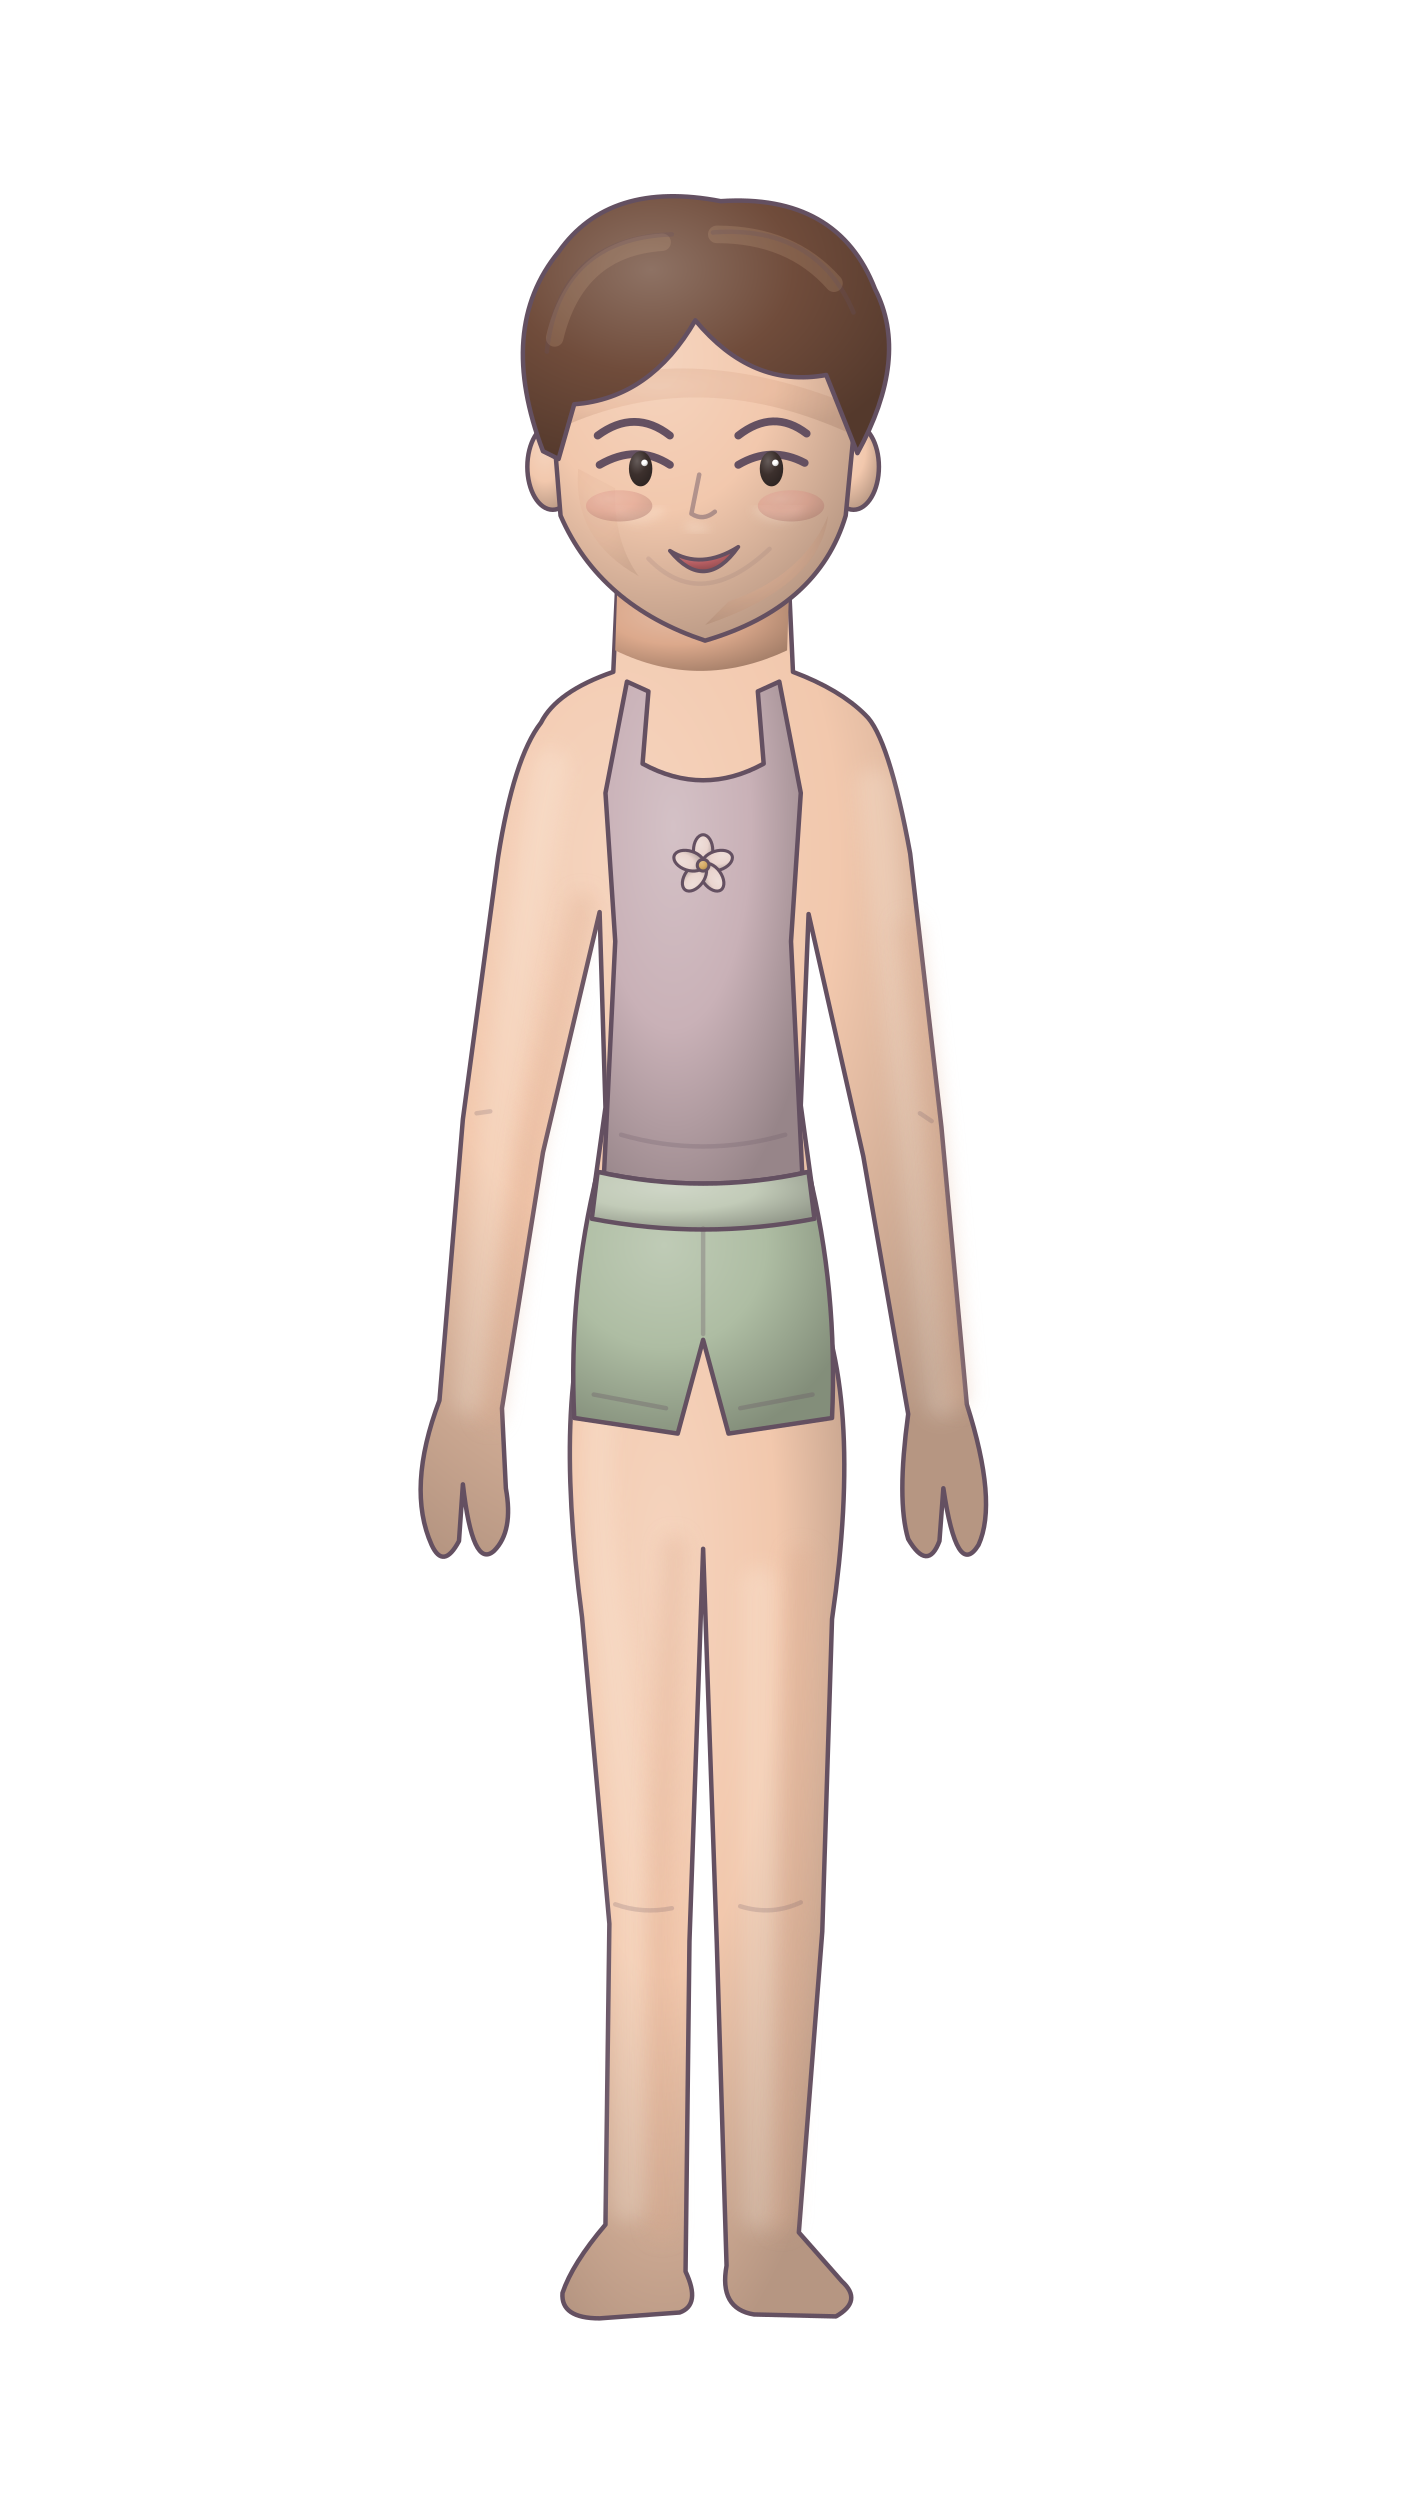
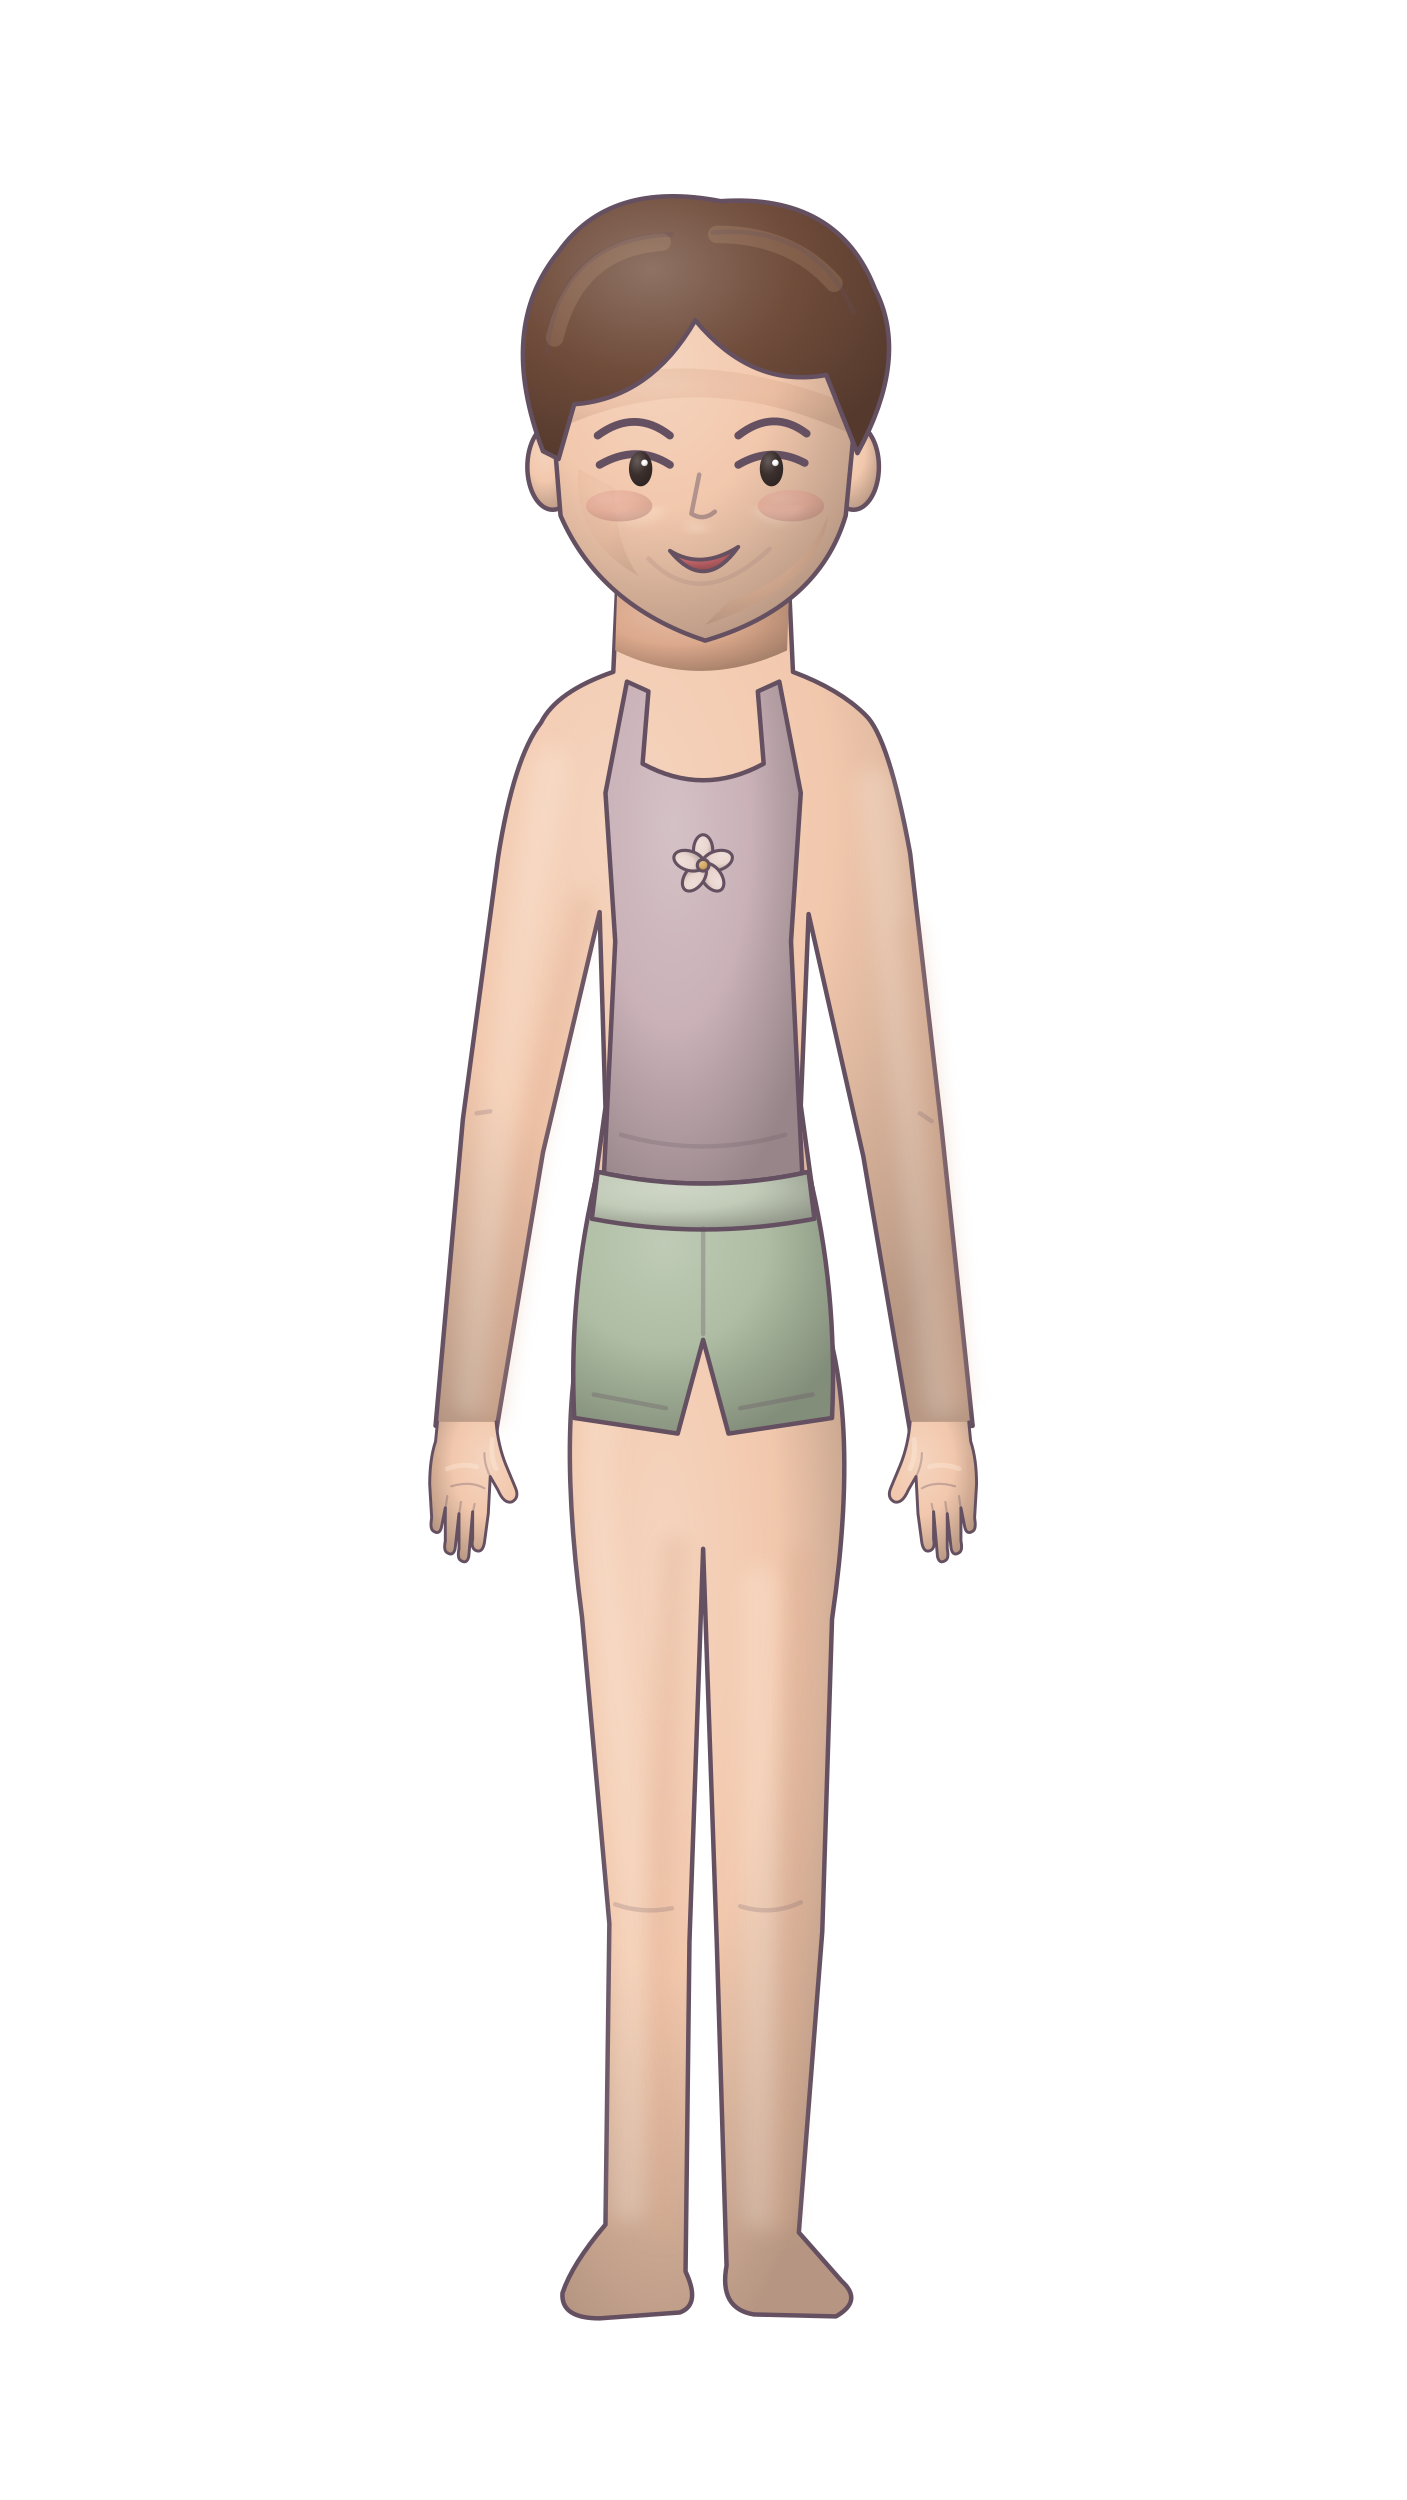
<svg xmlns="http://www.w3.org/2000/svg" width="720" height="1280" viewBox="0 0 720 1280" fill="none">
  <defs>
-     <radialGradient id="m920ea0-0" cx="35%" cy="28%" r="78%">
+     <radialGradient id="m1tvkqkn-0" cx="35%" cy="28%" r="78%">
      <stop stop-color="#f5d4be" />
      <stop offset=".5" stop-color="#f2c8ad" />
      <stop offset="1" stop-color="#b69682" />
    </radialGradient>
-     <radialGradient id="m920ea0-1" cx="35%" cy="28%" r="78%">
+     <radialGradient id="m1tvkqkn-1" cx="35%" cy="28%" r="78%">
      <stop stop-color="#e3bba4" />
      <stop offset=".5" stop-color="#dca98c" />
      <stop offset="1" stop-color="#a57f69" />
    </radialGradient>
-     <radialGradient id="m920ea0-2" cx="35%" cy="28%" r="78%">
+     <radialGradient id="m1tvkqkn-2" cx="35%" cy="28%" r="78%">
      <stop stop-color="#d4c1c6" />
      <stop offset=".5" stop-color="#c9b1b7" />
      <stop offset="1" stop-color="#978589" />
    </radialGradient>
-     <radialGradient id="m920ea0-3" cx="35%" cy="28%" r="78%">
+     <radialGradient id="m1tvkqkn-3" cx="35%" cy="28%" r="78%">
      <stop stop-color="#eeded9" />
      <stop offset=".5" stop-color="#ead5cf" />
      <stop offset="1" stop-color="#b0a09b" />
    </radialGradient>
-     <radialGradient id="m920ea0-4" cx="35%" cy="28%" r="78%">
+     <radialGradient id="m1tvkqkn-4" cx="35%" cy="28%" r="78%">
      <stop stop-color="#dfbd85" />
      <stop offset=".5" stop-color="#d7ac65" />
      <stop offset="1" stop-color="#a1814c" />
    </radialGradient>
-     <radialGradient id="m920ea0-5" cx="35%" cy="28%" r="78%">
+     <radialGradient id="m1tvkqkn-5" cx="35%" cy="28%" r="78%">
      <stop stop-color="#bfcbb6" />
      <stop offset=".5" stop-color="#aebda3" />
      <stop offset="1" stop-color="#838e7a" />
    </radialGradient>
-     <radialGradient id="m920ea0-6" cx="35%" cy="28%" r="78%">
+     <radialGradient id="m1tvkqkn-6" cx="35%" cy="28%" r="78%">
      <stop stop-color="#cfd6c7" />
      <stop offset=".5" stop-color="#c2cbb8" />
      <stop offset="1" stop-color="#92988a" />
    </radialGradient>
-     <radialGradient id="m920ea0-7" cx="35%" cy="28%" r="78%">
+     <radialGradient id="m1tvkqkn-7" cx="35%" cy="28%" r="78%">
      <stop stop-color="#e3a9a0" />
      <stop offset=".5" stop-color="#db9287" />
      <stop offset="1" stop-color="#a46e65" />
    </radialGradient>
-     <radialGradient id="m920ea0-8" cx="35%" cy="28%" r="78%">
+     <radialGradient id="m1tvkqkn-8" cx="35%" cy="28%" r="78%">
      <stop stop-color="#655b59" />
      <stop offset=".5" stop-color="#3c302d" />
      <stop offset="1" stop-color="#2d2422" />
    </radialGradient>
-     <radialGradient id="m920ea0-9" cx="35%" cy="28%" r="78%">
+     <radialGradient id="m1tvkqkn-9" cx="35%" cy="28%" r="78%">
      <stop stop-color="#ffffff" />
      <stop offset=".5" stop-color="#fff" />
      <stop offset="1" stop-color="#bfbfbf" />
    </radialGradient>
-     <radialGradient id="m920ea0-10" cx="35%" cy="28%" r="78%">
+     <radialGradient id="m1tvkqkn-10" cx="35%" cy="28%" r="78%">
      <stop stop-color="#c58083" />
      <stop offset=".5" stop-color="#b65e62" />
      <stop offset="1" stop-color="#89474a" />
    </radialGradient>
-     <radialGradient id="m920ea0-11" cx="35%" cy="28%" r="78%">
+     <radialGradient id="m1tvkqkn-11" cx="35%" cy="28%" r="78%">
      <stop stop-color="#8e7264" />
      <stop offset=".5" stop-color="#704c3b" />
      <stop offset="1" stop-color="#54392c" />
    </radialGradient>
  </defs>
  <g stroke="#645061" stroke-width="2.3" stroke-linecap="round" stroke-linejoin="round">
    <defs>
      <filter id="skin-soft" x="-.15" y="-.15" width="1.3" height="1.3">
        <feGaussianBlur stdDeviation="5" />
      </filter>
      <filter id="face-soft">
        <feGaussianBlur stdDeviation="2.5" />
      </filter>
    </defs>
-     <path d="M307 654 Q282 707 298 828 L312 985 L310 1139 Q293 1159 288 1174 Q287 1187 307 1187 L348 1184 Q359 1180 351 1163 L353 994 L360 793 L367 995 L372 1160 Q368 1182 386 1185 L428 1186 Q442 1178 431 1168 L409 1143 L421 989 L426 829 Q443 712 414 655Z" fill="url(#m920ea0-0)" />
-     <path d="M316 300 L314 344 Q285 354 277 370 Q263 388 255 439 L237 573 L225 717 Q208 762 221 791 Q227 804 235 789 L237 760 Q242 804 253 794 Q263 784 259 762 L257 721 L278 590 L307 467 L310 567 L299 646 Q305 683 360 684 Q414 683 421 646 L410 566 L414 468 L442 592 L465 724 Q459 768 465 788 Q475 805 481 789 L483 762 Q490 809 501 791 Q511 769 495 719 L482 577 L466 437 Q455 377 443 366 Q430 353 406 344 L404 300Z" fill="url(#m920ea0-0)" />
-     <path d="M316 302 Q357 329 404 302 L403 333 Q358 354 315 333Z" fill="url(#m920ea0-1)" stroke="none" />
+     <path d="M307 654 Q282 707 298 828 L312 985 L310 1139 Q293 1159 288 1174 Q287 1187 307 1187 L348 1184 Q359 1180 351 1163 L353 994 L360 793 L367 995 L372 1160 Q368 1182 386 1185 L428 1186 Q442 1178 431 1168 L409 1143 L421 989 L426 829 Q443 712 414 655Z" fill="url(#m1tvkqkn-0)" />
+     <path d="M316 300 L314 344 Q285 354 277 370 Q263 388 255 439 L237 573 L223 730 L254 733 L278 590 L307 467 L310 567 L299 646 Q305 683 360 684 Q414 683 421 646 L410 566 L414 468 L442 592 L466 733 L498 730 L482 577 L466 437 Q455 377 443 366 Q430 353 406 344 L404 300Z" fill="url(#m1tvkqkn-0)" />
+     <path d="M316 302 Q357 329 404 302 L403 333 Q358 354 315 333Z" fill="url(#m1tvkqkn-1)" stroke="none" />
    <path d="M307 708 Q302 774 313 841 L324 970 L322 1129 M389 811 L389 989 L389 1133 M282 392 Q267 476 254 581 L241 716 M448 402 L467 573 L482 717" fill="none" stroke="#fff5e8" stroke-width="18" opacity=".24" filter="url(#skin-soft)" />
    <path d="M345 792 L337 984 L339 1140 M410 798 L407 978 L400 1137 M298 463 L271 590 L251 724 M465 476 L477 577 L490 715" fill="none" stroke="#dca98c" stroke-width="12" opacity=".32" filter="url(#skin-soft)" />
-     <ellipse cx="283" cy="239" rx="13" ry="22" fill="url(#m920ea0-0)" />
-     <ellipse cx="437" cy="239" rx="13" ry="22" fill="url(#m920ea0-0)" />
-     <path d="M282 202 Q282 125 360 127 Q438 125 439 202 L433 264 Q419 311 361 328 Q307 310 287 264Z" fill="url(#m920ea0-0)" />
-     <path d="M285 202 Q350 173 435 207 L433 221 Q357 187 287 219Z" fill="url(#m920ea0-1)" stroke="none" opacity=".35" />
-     <path d="M296 240 Q293 276 327 295 Q314 277 315 250Z" fill="url(#m920ea0-1)" stroke="none" opacity=".22" />
-     <path d="M373 308 Q411 295 424 264 Q420 300 361 320Z" fill="url(#m920ea0-1)" stroke="none" opacity=".38" />
+     <g data-hand="left">
+       <g data-pose="relaxed" transform="translate(720 0) scale(-1 1)">
+         <path d="M466 728 Q465 740 461 750 L456 762 Q454 767 458 769 Q462 770 465 763 L469 756 L470 775 L472 790 Q473 795 476 794 Q479 793 478 788 L478 774 L480 797 Q481 801 484 799 Q486 798 485 793 L485 775 L487 793 Q488 797 491 795 Q493 794 492 789 L492 772 L494 782 Q495 786 498 784 Q500 783 499 777 L500 760 Q500 747 497 738 L496 728" fill="url(#m1tvkqkn-0)" data-part="hand-outline" stroke-width="1.5" />
+         <path d="M469 756 Q472 750 472 744 M472 762 Q479 758 489 761 M477 770 L478 775 M484 769 L485 776 M491 766 L492 773" fill="none" stroke-width="1.1" opacity=".32" />
+         <path d="M468 737 Q469 746 466 752 M476 751 Q483 749 491 752" fill="none" stroke="#fff4e7" stroke-width="2.5" opacity=".3" />
+         <path d="M496 747 L497 763 L495 775" fill="none" stroke="#dca98c" stroke-width="2.3" opacity=".25" />
+       </g>
+     </g>
+     <g data-hand="right">
+       <g data-pose="relaxed">
+         <path d="M466 728 Q465 740 461 750 L456 762 Q454 767 458 769 Q462 770 465 763 L469 756 L470 775 L472 790 Q473 795 476 794 Q479 793 478 788 L478 774 L480 797 Q481 801 484 799 Q486 798 485 793 L485 775 L487 793 Q488 797 491 795 Q493 794 492 789 L492 772 L494 782 Q495 786 498 784 Q500 783 499 777 L500 760 Q500 747 497 738 L496 728" fill="url(#m1tvkqkn-0)" data-part="hand-outline" stroke-width="1.5" />
+         <path d="M469 756 Q472 750 472 744 M472 762 Q479 758 489 761 M477 770 L478 775 M484 769 L485 776 M491 766 L492 773" fill="none" stroke-width="1.1" opacity=".32" />
+         <path d="M468 737 Q469 746 466 752 M476 751 Q483 749 491 752" fill="none" stroke="#fff4e7" stroke-width="2.5" opacity=".3" />
+         <path d="M496 747 L497 763 L495 775" fill="none" stroke="#dca98c" stroke-width="2.3" opacity=".25" />
+       </g>
+     </g>
+     <ellipse cx="283" cy="239" rx="13" ry="22" fill="url(#m1tvkqkn-0)" />
+     <ellipse cx="437" cy="239" rx="13" ry="22" fill="url(#m1tvkqkn-0)" />
+     <path d="M282 202 Q282 125 360 127 Q438 125 439 202 L433 264 Q419 311 361 328 Q307 310 287 264Z" fill="url(#m1tvkqkn-0)" />
+     <path d="M285 202 Q350 173 435 207 L433 221 Q357 187 287 219Z" fill="url(#m1tvkqkn-1)" stroke="none" opacity=".35" />
+     <path d="M296 240 Q293 276 327 295 Q314 277 315 250Z" fill="url(#m1tvkqkn-1)" stroke="none" opacity=".22" />
+     <path d="M373 308 Q411 295 424 264 Q420 300 361 320Z" fill="url(#m1tvkqkn-1)" stroke="none" opacity=".38" />
    <path d="M316 261 Q326 269 337 261 M389 261 Q400 268 409 260 M354 270 L360 272" fill="none" stroke="#fff3e4" stroke-width="6" opacity=".25" filter="url(#face-soft)" />
    <g data-basic="top">
-       <path d="M321 349 L332 354 L329 391 Q360 408 391 391 L388 354 L399 349 L410 406 L405 482 L411 606 Q360 621 309 606 L315 482 L310 406Z" fill="url(#m920ea0-2)" />
+       <path d="M321 349 L332 354 L329 391 Q360 408 391 391 L388 354 L399 349 L410 406 L405 482 L411 606 Q360 621 309 606 L315 482 L310 406Z" fill="url(#m1tvkqkn-2)" />
      <path d="M318 581 Q360 593 402 581" stroke="#645061" opacity="0.22" />
      <g transform="translate(360 443)" stroke-width="1.6">
-         <ellipse cx="0" cy="-7.54" rx="4.94" ry="8.06" fill="url(#m920ea0-3)" transform="rotate(0)" />
-         <ellipse cx="0" cy="-7.54" rx="4.94" ry="8.06" fill="url(#m920ea0-3)" transform="rotate(72)" />
-         <ellipse cx="0" cy="-7.54" rx="4.94" ry="8.06" fill="url(#m920ea0-3)" transform="rotate(144)" />
-         <ellipse cx="0" cy="-7.54" rx="4.94" ry="8.06" fill="url(#m920ea0-3)" transform="rotate(216)" />
-         <ellipse cx="0" cy="-7.54" rx="4.94" ry="8.06" fill="url(#m920ea0-3)" transform="rotate(288)" />
-         <circle cx="0" cy="0" r="2.99" fill="url(#m920ea0-4)" />
+         <ellipse cx="0" cy="-7.54" rx="4.94" ry="8.06" fill="url(#m1tvkqkn-3)" transform="rotate(0)" />
+         <ellipse cx="0" cy="-7.54" rx="4.94" ry="8.06" fill="url(#m1tvkqkn-3)" transform="rotate(72)" />
+         <ellipse cx="0" cy="-7.54" rx="4.94" ry="8.06" fill="url(#m1tvkqkn-3)" transform="rotate(144)" />
+         <ellipse cx="0" cy="-7.54" rx="4.94" ry="8.06" fill="url(#m1tvkqkn-3)" transform="rotate(216)" />
+         <ellipse cx="0" cy="-7.54" rx="4.94" ry="8.06" fill="url(#m1tvkqkn-3)" transform="rotate(288)" />
+         <circle cx="0" cy="0" r="2.99" fill="url(#m1tvkqkn-4)" />
      </g>
    </g>
    <g data-basic="bottom">
-       <path d="M306 600 Q360 612 414 600 Q429 660 426 726 L373 734 L360 686 L347 734 L294 726 Q291 660 306 600Z" fill="url(#m920ea0-5)" />
-       <path d="M306 600 Q360 612 414 600 L417 624 Q360 635 303 624Z" fill="url(#m920ea0-6)" />
+       <path d="M306 600 Q360 612 414 600 Q429 660 426 726 L373 734 L360 686 L347 734 L294 726 Q291 660 306 600Z" fill="url(#m1tvkqkn-5)" />
+       <path d="M306 600 Q360 612 414 600 L417 624 Q360 635 303 624Z" fill="url(#m1tvkqkn-6)" />
      <path d="M360 629 L360 683 M304 714 L341 721 M379 721 L416 714" stroke="#645061" opacity="0.3" />
    </g>
    <path d="M315 975 Q329 980 344 977 M379 976 Q395 981 410 974 M244 570 L251 569 M471 570 L477 574" stroke="#645061" opacity="0.2" />
-     <ellipse cx="317" cy="259" rx="17" ry="8" fill="url(#m920ea0-7)" stroke="none" opacity=".42" />
-     <ellipse cx="405" cy="259" rx="17" ry="8" fill="url(#m920ea0-7)" stroke="none" opacity=".42" />
+     <ellipse cx="317" cy="259" rx="17" ry="8" fill="url(#m1tvkqkn-7)" stroke="none" opacity=".42" />
+     <ellipse cx="405" cy="259" rx="17" ry="8" fill="url(#m1tvkqkn-7)" stroke="none" opacity=".42" />
    <path d="M306 223 Q325 209 343 223 M378 223 Q396 209 413 222" fill="none" stroke-width="4" />
    <path d="M307 238 Q326 227 343 238 M378 238 Q395 228 412 237" fill="none" stroke-width="4" />
-     <ellipse cx="328" cy="240" rx="6" ry="9" fill="url(#m920ea0-8)" stroke="none" />
-     <ellipse cx="395" cy="240" rx="6" ry="9" fill="url(#m920ea0-8)" stroke="none" />
-     <circle cx="330" cy="237" r="1.7" fill="url(#m920ea0-9)" stroke="none" />
-     <circle cx="397" cy="237" r="1.7" fill="url(#m920ea0-9)" stroke="none" />
+     <ellipse cx="328" cy="240" rx="6" ry="9" fill="url(#m1tvkqkn-8)" stroke="none" />
+     <ellipse cx="395" cy="240" rx="6" ry="9" fill="url(#m1tvkqkn-8)" stroke="none" />
+     <circle cx="330" cy="237" r="1.7" fill="url(#m1tvkqkn-9)" stroke="none" />
+     <circle cx="397" cy="237" r="1.7" fill="url(#m1tvkqkn-9)" stroke="none" />
    <path d="M358 243 L354 263 Q360 267 366 262" stroke="#645061" opacity="0.45" />
-     <path d="M343 282 Q359 292 378 280 Q361 304 343 282Z" fill="url(#m920ea0-10)" stroke-width="2" />
+     <path d="M343 282 Q359 292 378 280 Q361 304 343 282Z" fill="url(#m1tvkqkn-10)" stroke-width="2" />
    <path d="M332 286 Q359 314 394 281" stroke="#645061" opacity="0.12" />
    <g data-basic="hair">
-       <path d="M278 231 Q254 168 286 129 Q312 92 369 103 Q429 99 448 148 Q466 183 439 232 L423 192 Q385 199 356 164 Q333 204 294 207 L286 235Z" fill="url(#m920ea0-11)" />
+       <path d="M278 231 Q254 168 286 129 Q312 92 369 103 Q429 99 448 148 Q466 183 439 232 L423 192 Q385 199 356 164 Q333 204 294 207 L286 235Z" fill="url(#m1tvkqkn-11)" />
      <path d="M284 173 Q295 127 339 124 M367 120 Q405 120 427 145" fill="none" stroke="#d4ad8b" stroke-width="9" opacity=".2" />
      <path d="M280 180 Q286 122 344 120 M365 119 Q418 115 437 160" stroke="#645061" opacity="0.24" />
    </g>
  </g>
</svg>
